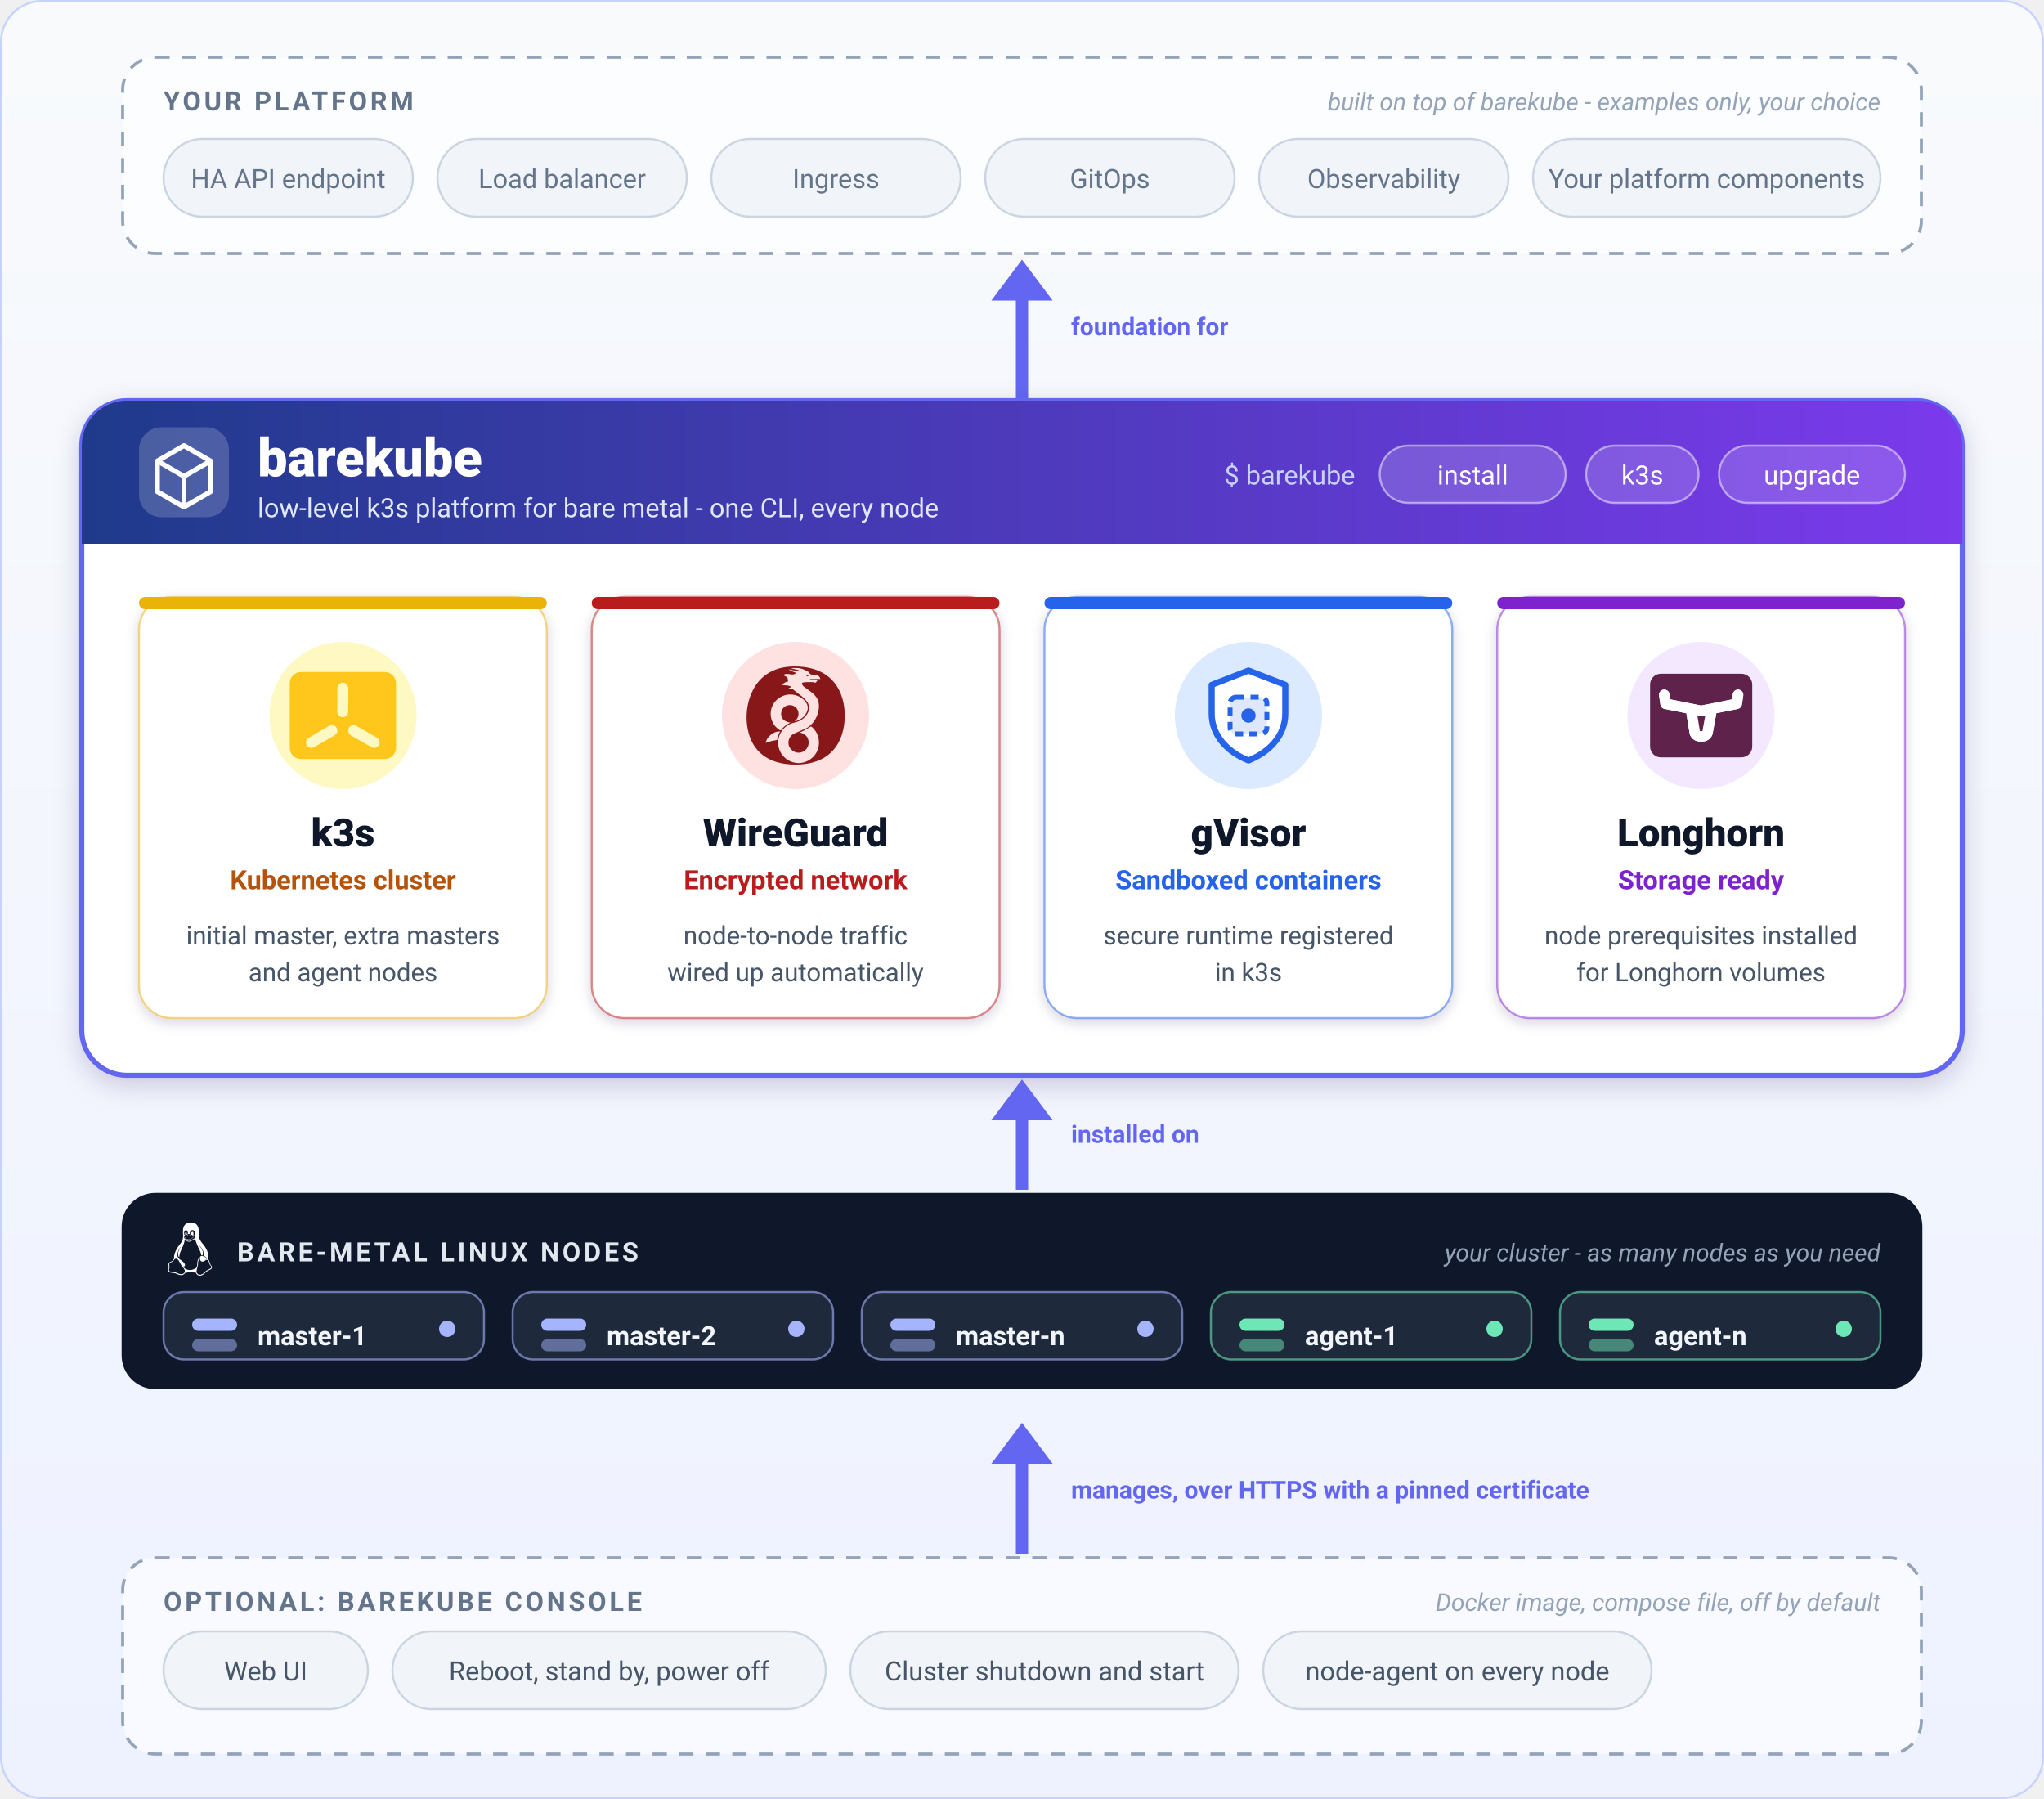
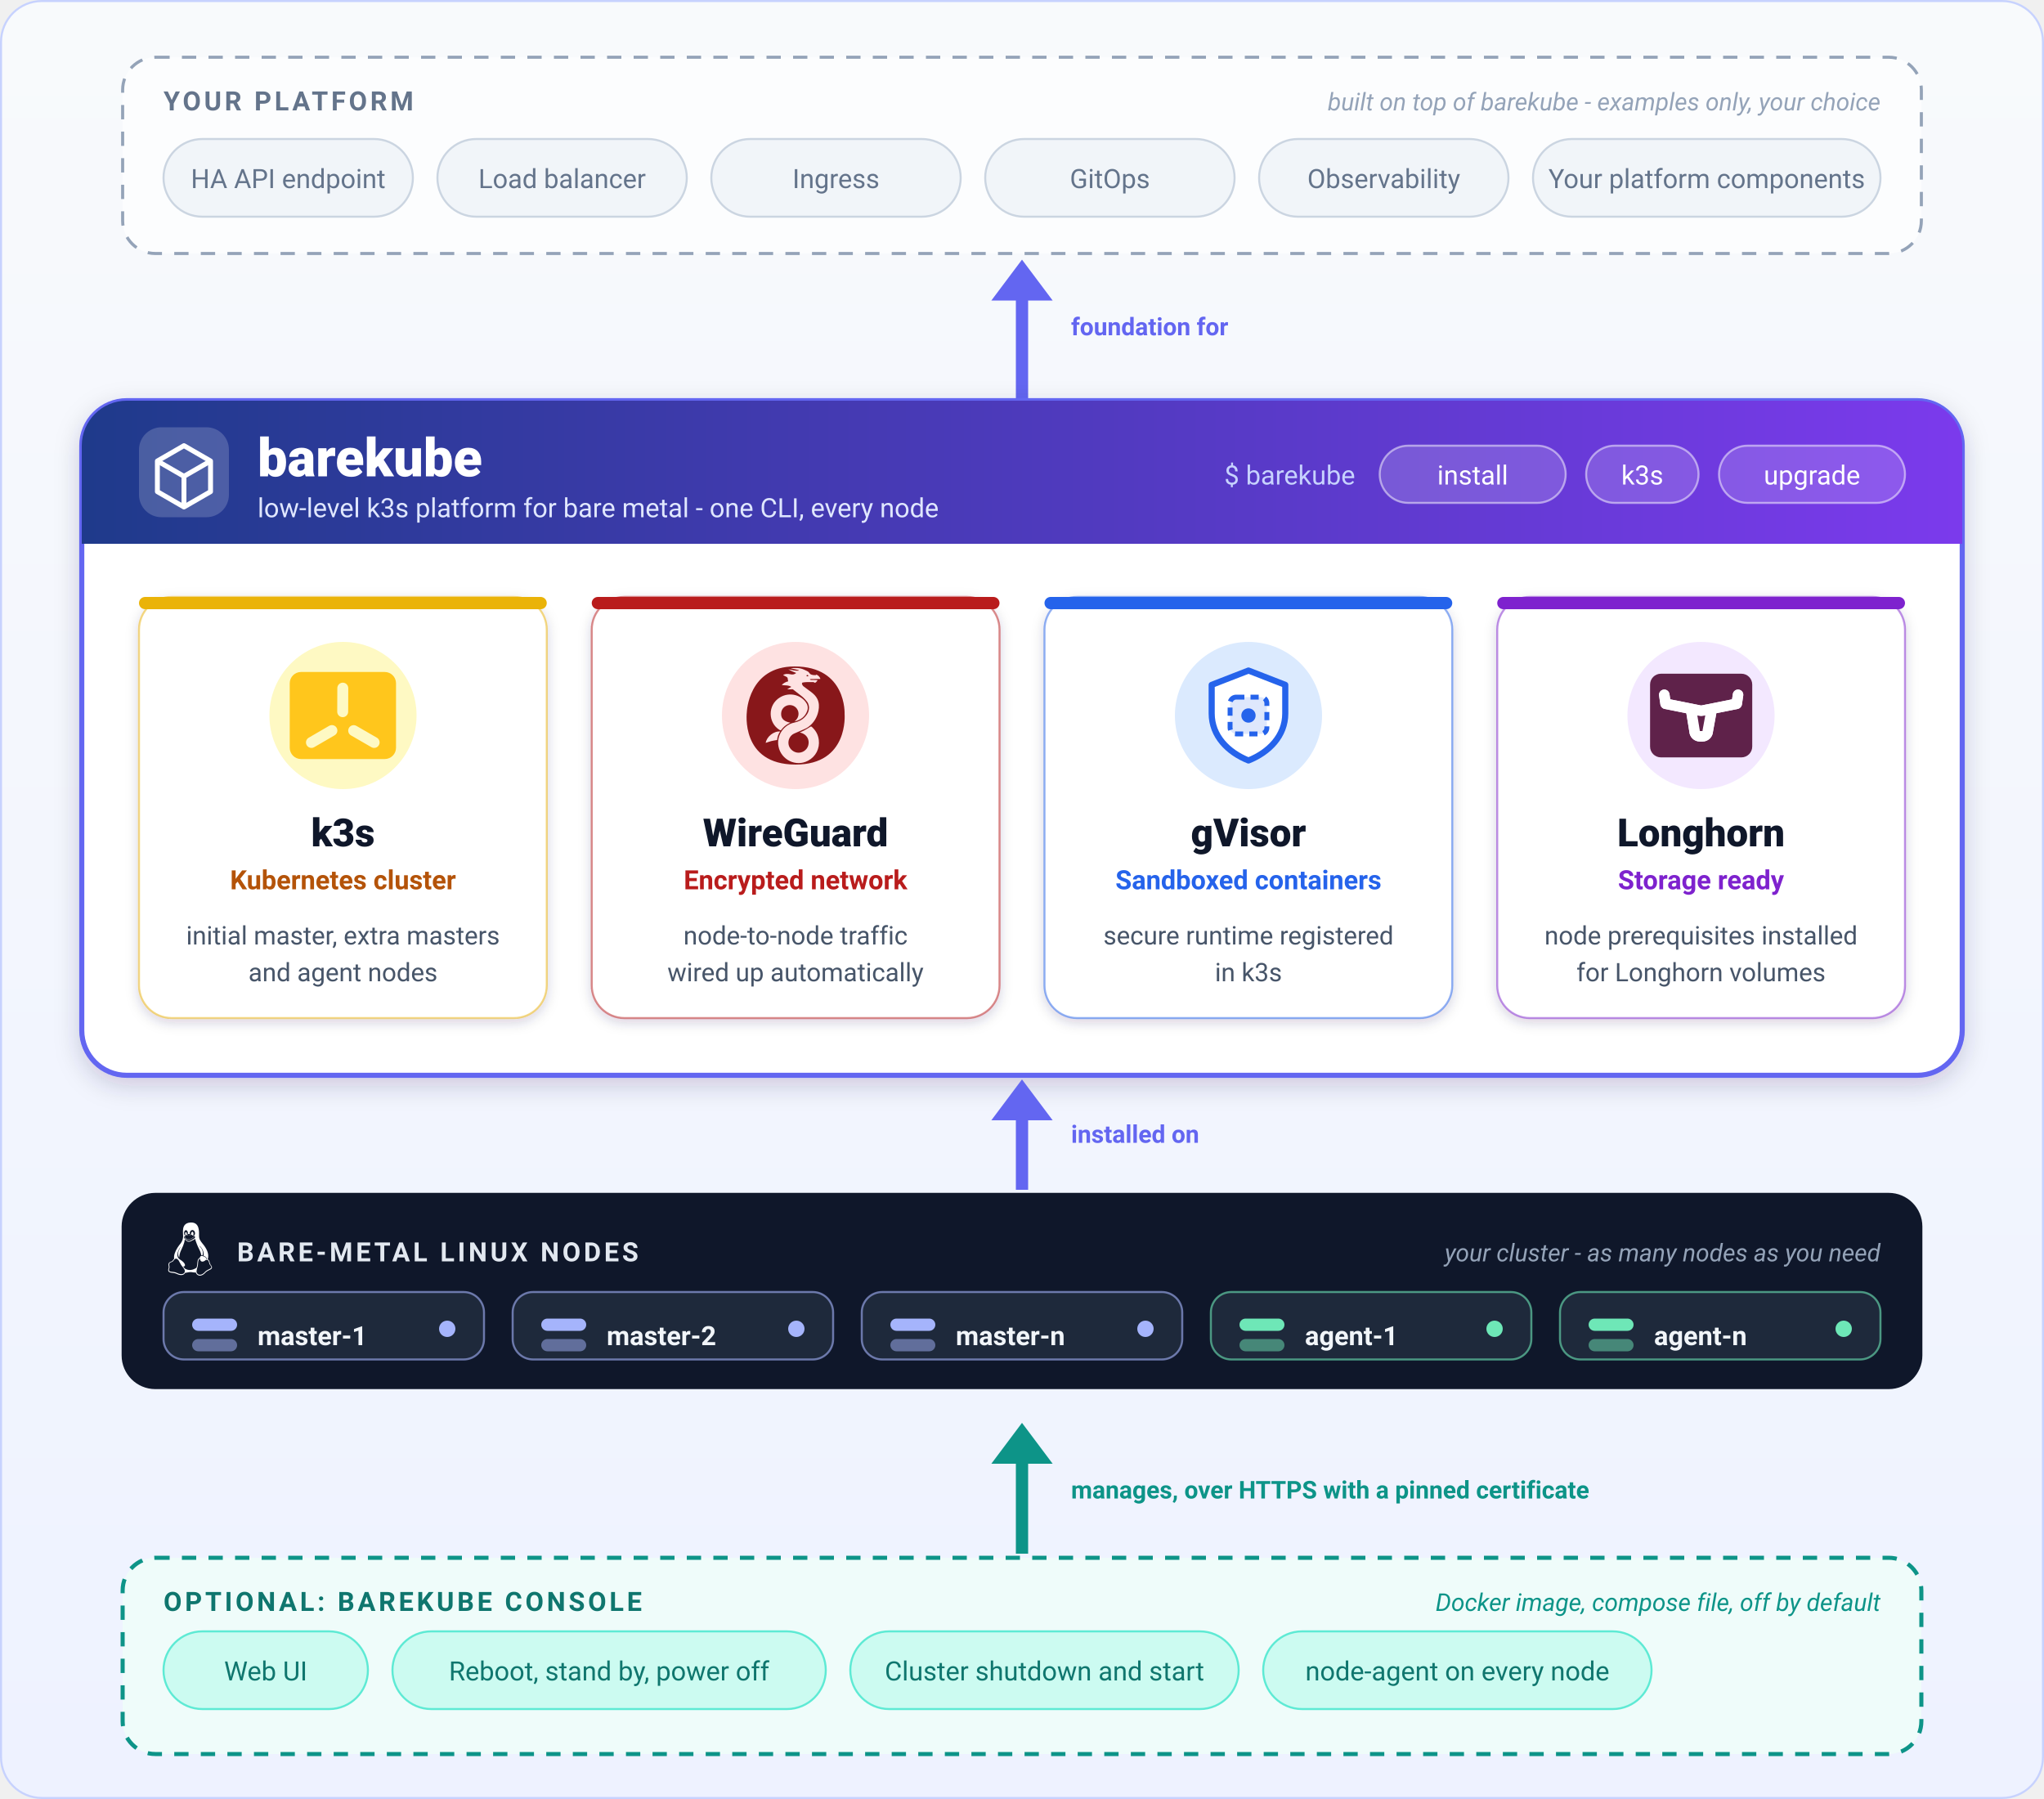
<svg xmlns="http://www.w3.org/2000/svg" viewBox="0 0 1000 880" width="1000" height="880" role="img" aria-labelledby="t d">
  <defs>
    <linearGradient id="hdr" x1="0" y1="0" x2="1" y2="0">
      <stop offset="0" stop-color="#1e3a8a" />
      <stop offset="1" stop-color="#7c3aed" />
    </linearGradient>
    <linearGradient id="bg" x1="0" y1="0" x2="0" y2="1">
      <stop offset="0" stop-color="#f8fafc" />
      <stop offset="1" stop-color="#eef2ff" />
    </linearGradient>
    <filter id="sh" x="-10%" y="-10%" width="120%" height="130%">
      <feDropShadow dx="0" dy="4" stdDeviation="6" flood-color="#1e1b4b" flood-opacity="0.18" />
    </filter>
    <filter id="shs" x="-10%" y="-10%" width="120%" height="130%">
      <feDropShadow dx="0" dy="2" stdDeviation="3" flood-color="#1e1b4b" flood-opacity="0.18" />
    </filter>
    <style>text{font-family:-apple-system,"Segoe UI",Roboto,Helvetica,Arial,sans-serif}</style>
  </defs>
  <rect x="0.5" y="0.5" width="999" height="879" rx="20" fill="url(#bg)" stroke="#c7d2fe" />
  <rect x="60" y="28" width="880" height="96" rx="16" fill="#ffffff" fill-opacity="0.6" stroke="#94a3b8" stroke-width="1.5" stroke-dasharray="7 6" />
  <text x="80" y="54" font-size="13" font-weight="700" letter-spacing="1.5" fill="#64748b">YOUR PLATFORM</text>
  <text x="920" y="54" text-anchor="end" font-size="12" fill="#94a3b8" font-style="italic">built on top of barekube - examples only, your choice</text>
  <rect x="80" y="68" width="122" height="38" rx="19" fill="#f1f5f9" stroke="#cbd5e1" />
  <text x="141.0" y="92" text-anchor="middle" font-size="13" fill="#64748b">HA API endpoint</text>
  <rect x="214" y="68" width="122" height="38" rx="19" fill="#f1f5f9" stroke="#cbd5e1" />
  <text x="275.0" y="92" text-anchor="middle" font-size="13" fill="#64748b">Load balancer</text>
  <rect x="348" y="68" width="122" height="38" rx="19" fill="#f1f5f9" stroke="#cbd5e1" />
  <text x="409.0" y="92" text-anchor="middle" font-size="13" fill="#64748b">Ingress</text>
  <rect x="482" y="68" width="122" height="38" rx="19" fill="#f1f5f9" stroke="#cbd5e1" />
  <text x="543.0" y="92" text-anchor="middle" font-size="13" fill="#64748b">GitOps</text>
  <rect x="616" y="68" width="122" height="38" rx="19" fill="#f1f5f9" stroke="#cbd5e1" />
  <text x="677.0" y="92" text-anchor="middle" font-size="13" fill="#64748b">Observability</text>
  <rect x="750" y="68" width="170" height="38" rx="19" fill="#f1f5f9" stroke="#cbd5e1" />
  <text x="835.0" y="92" text-anchor="middle" font-size="13" fill="#64748b">Your platform components</text>
  <path d="M497.0 198 V147 H485 L500 127 L515 147 H503.0 V198 Z" fill="#6366f1" />
  <text x="524" y="164" font-size="12" fill="#6366f1" font-weight="600">foundation for</text>
  <rect x="40" y="196" width="920" height="330" rx="22" fill="#ffffff" stroke="#6366f1" stroke-width="2.5" filter="url(#sh)" />
  <path d="M40 218 a22 22 0 0 1 22 -22 h876 a22 22 0 0 1 22 22 v48 h-920 z" fill="url(#hdr)" />
  <g transform="translate(68,209)">
    <rect width="44" height="44" rx="11" fill="#fff" fill-opacity="0.18" />
    <path d="M22 9 L35 16.5 V31.5 L22 39 L9 31.5 V16.5 Z" fill="none" stroke="#fff" stroke-width="2.4" stroke-linejoin="round" />
    <path d="M9 16.5 L22 24 L35 16.5 M22 24 V39" fill="none" stroke="#fff" stroke-width="2.4" stroke-linejoin="round" />
  </g>
  <text x="126" y="233" font-size="26" font-weight="800" fill="#fff">barekube</text>
  <text x="126" y="253" font-size="13" fill="#e0e7ff">low-level k3s platform for bare metal - one CLI, every node</text>
  <rect x="841" y="218" width="91" height="28" rx="14" fill="#fff" fill-opacity="0.16" stroke="#fff" stroke-opacity="0.5" />
  <text x="886.5" y="237" text-anchor="middle" font-size="13" font-family="ui-monospace,Menlo,Consolas,monospace" fill="#fff">upgrade</text>
  <rect x="776" y="218" width="55" height="28" rx="14" fill="#fff" fill-opacity="0.16" stroke="#fff" stroke-opacity="0.5" />
  <text x="803.5" y="237" text-anchor="middle" font-size="13" font-family="ui-monospace,Menlo,Consolas,monospace" fill="#fff">k3s</text>
  <rect x="675" y="218" width="91" height="28" rx="14" fill="#fff" fill-opacity="0.16" stroke="#fff" stroke-opacity="0.5" />
  <text x="720.5" y="237" text-anchor="middle" font-size="13" font-family="ui-monospace,Menlo,Consolas,monospace" fill="#fff">install</text>
  <text x="663" y="237" text-anchor="end" font-size="13" font-family="ui-monospace,Menlo,Consolas,monospace" fill="#c7d2fe">$ barekube</text>
  <g filter="url(#shs)">
    <rect x="68.0" y="292" width="199.5" height="206" rx="16" fill="#ffffff" stroke="#eab308" stroke-opacity="0.5" />
  </g>
  <rect x="68.0" y="292" width="199.5" height="6" rx="3" fill="#eab308" />
  <circle cx="167.8" cy="350" r="36" fill="#fef9c3" />
  <svg x="141.75" y="324" width="52" height="52" viewBox="0 0 194.256 159.089" preserveAspectRatio="xMidYMid meet">
    <path fill="#ffc61c" d="M173.695,0H20.561A20.621,20.621,0,0,0-0,20.561V138.528a20.621,20.621,0,0,0,20.561,20.561H173.695a20.621,20.621,0,0,0,20.561-20.561V20.561A20.621,20.621,0,0,0,173.695,0ZM82.083,115.687,44.711,137.405a10,10,0,1,1-10.049-17.292L72.034,98.395a10,10,0,1,1,10.049,17.292ZM96.785,82.598h-.045A10,10,0,0,1,86.784,72.554l.188-43.053a10.001,10.001,0,0,1,9.999-9.957h.045a10,10,0,0,1,9.956,10.043l-.188,43.053A10.001,10.001,0,0,1,96.785,82.598Zm66.125,51.157a9.996,9.996,0,0,1-13.66,3.66l-37.427-21.608a10,10,0,0,1,10-17.32l37.427,21.608A9.999,9.999,0,0,1,162.91,133.755Z" />
  </svg>
  <text x="167.8" y="414" text-anchor="middle" font-size="19" font-weight="800" fill="#0f172a">k3s</text>
  <text x="167.8" y="435" text-anchor="middle" font-size="13" font-weight="600" fill="#b45309">Kubernetes cluster</text>
  <text x="167.8" y="462" text-anchor="middle" font-size="12.5" fill="#475569">initial master, extra masters</text>
  <text x="167.8" y="480" text-anchor="middle" font-size="12.5" fill="#475569">and agent nodes</text>
  <g filter="url(#shs)">
    <rect x="289.5" y="292" width="199.5" height="206" rx="16" fill="#ffffff" stroke="#b91c1c" stroke-opacity="0.5" />
  </g>
  <rect x="289.5" y="292" width="199.5" height="6" rx="3" fill="#b91c1c" />
  <circle cx="389.2" cy="350" r="36" fill="#fee2e2" />
  <svg x="365.25" y="326" width="48" height="48" viewBox="0 0 24 24" preserveAspectRatio="xMidYMid meet">
    <path fill="#88171a" fill-rule="evenodd" d="M23.98 11.645S24.533 0 11.735 0C.418 0 .064 11.17.064 11.17S-1.6 24 11.997 24C25.04 24 23.98 11.645 23.98 11.645zM8.155 7.576c2.4-1.47 5.469-.571 6.618 1.638.218.419.246 1.063.108 1.503-.477 1.516-1.601 2.366-3.145 2.728.455-.39.817-.832.933-1.442a2.112 2.112 0 0 0-.364-1.677 2.14 2.14 0 0 0-2.465-.75c-.95.36-1.47 1.228-1.377 2.294.087.99.839 1.632 2.245 1.876-.21.111-.372.193-.53.281a5.113 5.113 0 0 0-1.644 1.43c-.143.192-.24.208-.458.075-2.827-1.729-3.009-6.067.078-7.956zM6.04 18.258c-.455.116-.895.286-1.359.438.227-1.532 2.021-2.943 3.539-2.782a3.91 3.91 0 0 0-.74 2.072c-.504.093-.98.155-1.44.272zM15.703 3.3c.448.017.898.01 1.347.02a2.324 2.324 0 0 1 .334.047 3.249 3.249 0 0 1-.34.434c-.16.15-.341.296-.573.069-.055-.055-.187-.042-.283-.044-.447-.005-.894-.02-1.34-.003a8.323 8.323 0 0 0-1.154.118c-.072.013-.178.25-.146.338.078.207.191.435.359.567.619.49 1.277.928 1.9 1.413.604.472 1.167.99 1.51 1.7.446.928.46 1.9.267 2.877-.322 1.63-1.147 2.98-2.483 3.962-.538.395-1.205.62-1.821.903-.543.25-1.1.465-1.644.712-.98.446-1.53 1.51-1.369 2.615.149 1.015 1.04 1.862 2.059 2.037 1.223.21 2.486-.586 2.785-1.83.336-1.397-.423-2.646-1.845-3.024l-.256-.066c.38-.17.708-.291 1.012-.458q.793-.437 1.558-.925c.15-.096.231-.096.36.014.977.846 1.56 1.898 1.724 3.187.27 2.135-.74 4.096-2.646 5.101-2.948 1.555-6.557-.215-7.208-3.484-.558-2.8 1.418-5.34 3.797-5.83 1.023-.211 1.958-.637 2.685-1.425.47-.508.697-.944.775-1.141a3.165 3.165 0 0 0 .217-1.158 2.71 2.71 0 0 0-.237-.992c-.248-.566-1.2-1.466-1.435-1.656l-2.24-1.754c-.079-.065-.168-.06-.36-.047-.23.016-.815.048-1.067-.018.204-.155.76-.38 1-.56-.726-.49-1.554-.314-2.315-.46.176-.328 1.046-.831 1.541-.888a7.323 7.323 0 0 0-.135-.822c-.03-.111-.154-.22-.263-.283-.262-.154-.541-.281-.843-.434a1.755 1.755 0 0 1 .906-.28 3.385 3.385 0 0 1 .908.088c.54.123.97.042 1.399-.324-.338-.136-.676-.26-1.003-.407a9.843 9.843 0 0 1-.942-.493c.85.118 1.671.437 2.54.32l.022-.118-2.018-.47c1.203-.11 2.323-.128 3.384.388.299.146.61.266.897.432.14.08.233.24.348.365.09.098.164.23.276.29.424.225.89.234 1.366.223l.01-.16c.479.15 1.017.702 1.017 1.105-.776 0-1.55-.003-2.325.004-.083 0-.165.061-.247.094.078.046.155.128.235.131z M14.703 2.153a.118.118 0 0 0-.016.19.179.179 0 0 0 .246.065c.075-.038.148-.078.238-.125-.072-.062-.13-.114-.19-.163-.106-.087-.193-.032-.278.033z" />
  </svg>
  <text x="389.2" y="414" text-anchor="middle" font-size="19" font-weight="800" fill="#0f172a">WireGuard</text>
  <text x="389.2" y="435" text-anchor="middle" font-size="13" font-weight="600" fill="#b91c1c">Encrypted network</text>
  <text x="389.2" y="462" text-anchor="middle" font-size="12.5" fill="#475569">node-to-node traffic</text>
  <text x="389.2" y="480" text-anchor="middle" font-size="12.5" fill="#475569">wired up automatically</text>
  <g filter="url(#shs)">
    <rect x="511.0" y="292" width="199.5" height="206" rx="16" fill="#ffffff" stroke="#2563eb" stroke-opacity="0.5" />
  </g>
  <rect x="511.0" y="292" width="199.5" height="6" rx="3" fill="#2563eb" />
  <circle cx="610.8" cy="350" r="36" fill="#dbeafe" />
  <g transform="translate(586.8,326)">
    <path d="M24 2 L42 9 V23 C42 34 34 42 24 46 C14 42 6 34 6 23 V9 Z" fill="#fff" stroke="#2563eb" stroke-width="3" stroke-linejoin="round" />
    <rect x="15" y="15" width="18" height="18" rx="3" fill="#2563eb" fill-opacity="0.15" stroke="#2563eb" stroke-width="2.4" stroke-dasharray="4 3" />
    <circle cx="24" cy="24" r="3.5" fill="#2563eb" />
  </g>
  <text x="610.8" y="414" text-anchor="middle" font-size="19" font-weight="800" fill="#0f172a">gVisor</text>
  <text x="610.8" y="435" text-anchor="middle" font-size="13" font-weight="600" fill="#2563eb">Sandboxed containers</text>
  <text x="610.8" y="462" text-anchor="middle" font-size="12.5" fill="#475569">secure runtime registered</text>
  <text x="610.8" y="480" text-anchor="middle" font-size="12.5" fill="#475569">in k3s</text>
  <g filter="url(#shs)">
    <rect x="732.5" y="292" width="199.5" height="206" rx="16" fill="#ffffff" stroke="#7e22ce" stroke-opacity="0.5" />
  </g>
  <rect x="732.5" y="292" width="199.5" height="6" rx="3" fill="#7e22ce" />
  <circle cx="832.2" cy="350" r="36" fill="#f3e8ff" />
  <svg x="806.25" y="324" width="52" height="52" viewBox="0 0 356.98 294.48" preserveAspectRatio="xMidYMid meet">
    <path fill="#5f224a" d="M313.862,6.87H43.379A36.423,36.423,0,0,0,7.062,43.186V251.554A36.423,36.423,0,0,0,43.379,287.87h270.483a36.423,36.423,0,0,0,36.316-36.316V43.186A36.423,36.423,0,0,0,313.862,6.87Zm6.106,73.418-.004.027L315.545,110.342a17.664,17.664,0,0,1-14.017,14.75L229.697,139.433c-.012.072-.015.143-.028.215L218.424,201.205a35.373,35.373,0,0,1-35.278,33.459H174.092a35.372,35.372,0,0,1-35.288-33.662l-9.964-61.309L55.712,125.092A17.664,17.664,0,0,1,41.695,110.342L37.276,80.315A17.663,17.663,0,0,1,72.226,75.171l2.606,17.715L178.62,113.607,282.408,92.886,285.014,75.171a17.663,17.663,0,1,1,34.954,5.117Z" />
    <path fill="#fff" d="M305.05,60.253A17.663,17.663,0,0,0,285.014,75.171l-2.606,17.715L178.62,113.607,74.832,92.886,72.226,75.171a17.663,17.663,0,0,0-34.95,5.144L41.695,110.342a17.664,17.664,0,0,0,14.017,14.75l73.128,14.6,9.964,61.309a35.372,35.372,0,0,0,35.288,33.662h9.054A35.373,35.373,0,0,0,218.424,201.205L229.669,139.648c.013-.072.016-.143.028-.215l71.831-14.341a17.664,17.664,0,0,0,14.017-14.75l4.419-30.027.004-.027A17.663,17.663,0,0,0,305.05,60.253ZM183.434,196.163a17.66,17.66,0,0,0-.288,3.175h-9.054a17.532,17.532,0,0,0-.229-2.834l-8.034-49.427,9.333,1.863a17.681,17.681,0,0,0,6.917,0l10.361-2.069Z" />
    <path fill="#5f224a" d="M178.62,149.282a17.679,17.679,0,0,1-3.458-.342l-9.333-1.863,8.034,49.427a17.532,17.532,0,0,1,.229,2.834h9.054a17.66,17.66,0,0,1,.288-3.175l9.005-49.291-10.361,2.069A17.679,17.679,0,0,1,178.62,149.282Z" />
  </svg>
  <text x="832.2" y="414" text-anchor="middle" font-size="19" font-weight="800" fill="#0f172a">Longhorn</text>
  <text x="832.2" y="435" text-anchor="middle" font-size="13" font-weight="600" fill="#7e22ce">Storage ready</text>
  <text x="832.2" y="462" text-anchor="middle" font-size="12.5" fill="#475569">node prerequisites installed</text>
  <text x="832.2" y="480" text-anchor="middle" font-size="12.5" fill="#475569">for Longhorn volumes</text>
  <path d="M497.0 582 V548 H485 L500 528 L515 548 H503.0 V582 Z" fill="#6366f1" />
  <text x="524" y="559" font-size="12" fill="#6366f1" font-weight="600">installed on</text>
  <rect x="60" y="584" width="880" height="95" rx="16" fill="#0f172a" stroke="#0f172a" />
  <svg x="80" y="598" width="26" height="26" viewBox="0 0 24 24" preserveAspectRatio="xMidYMid meet">
    <path fill="#fff" d="M12.504 0c-.155 0-.315.008-.48.021-4.226.333-3.105 4.807-3.17 6.298-.076 1.092-.3 1.953-1.05 3.02-.885 1.051-2.127 2.75-2.716 4.521-.278.832-.41 1.684-.287 2.489a.424.424 0 00-.11.135c-.26.268-.45.6-.663.839-.199.199-.485.267-.797.4-.313.136-.658.269-.864.68-.09.189-.136.394-.132.602 0 .199.027.4.055.536.058.399.116.728.04.97-.249.68-.28 1.145-.106 1.484.174.334.535.47.94.601.81.2 1.91.135 2.774.6.926.466 1.866.67 2.616.47.526-.116.97-.464 1.208-.946.587-.003 1.23-.269 2.26-.334.699-.058 1.574.267 2.577.2.025.134.063.198.114.333l.003.003c.391.778 1.113 1.132 1.884 1.071.771-.06 1.592-.536 2.257-1.306.631-.765 1.683-1.084 2.378-1.503.348-.199.629-.469.649-.853.023-.4-.2-.811-.714-1.376v-.097l-.003-.003c-.17-.2-.25-.535-.338-.926-.085-.401-.182-.786-.492-1.046h-.003c-.059-.054-.123-.067-.188-.135a.357.357 0 00-.19-.064c.431-1.278.264-2.55-.173-3.694-.533-1.41-1.465-2.638-2.175-3.483-.796-1.005-1.576-1.957-1.56-3.368.026-2.152.236-6.133-3.544-6.139zm.529 3.405h.013c.213 0 .396.062.584.198.19.135.33.332.438.533.105.259.158.459.166.724 0-.02.006-.04.006-.06v.105a.086.086 0 01-.004-.021l-.004-.024a1.807 1.807 0 01-.15.706.953.953 0 01-.213.335.71.71 0 00-.088-.042c-.104-.045-.198-.064-.284-.133a1.312 1.312 0 00-.22-.066c.05-.06.146-.133.183-.198.053-.128.082-.264.088-.402v-.02a1.21 1.21 0 00-.061-.4c-.045-.134-.101-.2-.183-.333-.084-.066-.167-.132-.267-.132h-.016c-.093 0-.176.03-.262.132a.8.8 0 00-.205.334 1.18 1.18 0 00-.09.4v.019c.002.089.008.179.02.267-.193-.067-.438-.135-.607-.202a1.635 1.635 0 01-.018-.2v-.02a1.772 1.772 0 01.15-.768c.082-.22.232-.406.43-.533a.985.985 0 01.594-.2zm-2.962.059h.036c.142 0 .27.048.399.135.146.129.264.288.344.465.09.199.14.4.153.667v.004c.007.134.006.2-.002.266v.08c-.03.007-.056.018-.083.024-.152.055-.274.135-.393.2.012-.09.013-.18.003-.267v-.015c-.012-.133-.04-.2-.082-.333a.613.613 0 00-.166-.267.248.248 0 00-.183-.064h-.021c-.071.006-.13.04-.186.132a.552.552 0 00-.12.27.944.944 0 00-.023.33v.015c.012.135.037.2.08.334.046.134.098.2.166.268.01.009.02.018.034.024-.07.057-.117.07-.176.136a.304.304 0 01-.131.068 2.62 2.62 0 01-.275-.402 1.772 1.772 0 01-.155-.667 1.759 1.759 0 01.08-.668 1.43 1.43 0 01.283-.535c.128-.133.26-.2.418-.2zm1.37 1.706c.332 0 .733.065 1.216.399.293.2.523.269 1.052.468h.003c.255.136.405.266.478.399v-.131a.571.571 0 01.016.47c-.123.31-.516.643-1.063.842v.002c-.268.135-.501.333-.775.465-.276.135-.588.292-1.012.267a1.139 1.139 0 01-.448-.067 3.566 3.566 0 01-.322-.198c-.195-.135-.363-.332-.612-.465v-.005h-.005c-.4-.246-.616-.512-.686-.71-.07-.268-.005-.47.193-.6.224-.135.38-.271.483-.336.104-.074.143-.102.176-.131h.002v-.003c.169-.202.436-.47.839-.601.139-.036.294-.065.466-.065zm2.8 2.142c.358 1.417 1.196 3.475 1.735 4.473.286.534.855 1.659 1.102 3.024.156-.005.33.018.513.064.646-1.671-.546-3.467-1.089-3.966-.22-.2-.232-.335-.123-.335.59.534 1.365 1.572 1.646 2.757.13.535.16 1.104.021 1.67.067.028.135.06.205.067 1.032.534 1.413.938 1.23 1.537v-.043c-.06-.003-.12 0-.18 0h-.016c.151-.467-.182-.825-1.065-1.224-.915-.4-1.646-.336-1.77.465-.008.043-.013.066-.018.135-.068.023-.139.053-.209.064-.43.268-.662.669-.793 1.187-.13.533-.17 1.156-.205 1.869v.003c-.02.334-.17.838-.319 1.35-1.5 1.072-3.58 1.538-5.348.334a2.645 2.645 0 00-.402-.533 1.45 1.45 0 00-.275-.333c.182 0 .338-.03.465-.067a.615.615 0 00.314-.334c.108-.267 0-.697-.345-1.163-.345-.467-.931-.995-1.788-1.521-.63-.4-.986-.87-1.15-1.396-.165-.534-.143-1.085-.015-1.645.245-1.07.873-2.11 1.274-2.763.107-.065.037.135-.408.974-.396.751-1.14 2.497-.122 3.854a8.123 8.123 0 01.647-2.876c.564-1.278 1.743-3.504 1.836-5.268.048.036.217.135.289.202.218.133.38.333.59.465.21.201.477.335.876.335.039.003.075.006.11.006.412 0 .73-.134.997-.268.29-.134.52-.334.74-.4h.005c.467-.135.835-.402 1.044-.7zm2.185 8.958c.037.6.343 1.245.882 1.377.588.134 1.434-.333 1.791-.765l.211-.01c.315-.007.577.01.847.268l.003.003c.208.199.305.53.391.876.085.4.154.78.409 1.066.486.527.645.906.636 1.14l.003-.007v.018l-.003-.012c-.015.262-.185.396-.498.595-.63.401-1.746.712-2.457 1.57-.618.737-1.37 1.14-2.036 1.191-.664.053-1.237-.2-1.574-.898l-.005-.003c-.21-.4-.12-1.025.056-1.69.176-.668.428-1.344.463-1.897.037-.714.076-1.335.195-1.814.12-.465.308-.797.641-.984l.045-.022zm-10.814.049h.01c.053 0 .105.005.157.014.376.055.706.333 1.023.752l.91 1.664.003.003c.243.533.754 1.064 1.189 1.637.434.598.77 1.131.729 1.57v.006c-.057.744-.48 1.148-1.125 1.294-.645.135-1.52.002-2.395-.464-.968-.536-2.118-.469-2.857-.602-.369-.066-.61-.2-.723-.4-.11-.2-.113-.602.123-1.23v-.004l.002-.003c.117-.334.03-.752-.027-1.118-.055-.401-.083-.71.043-.94.16-.334.396-.4.69-.533.294-.135.64-.202.915-.47h.002v-.002c.256-.268.445-.601.668-.838.19-.201.38-.336.663-.336zm7.159-9.074c-.435.201-.945.535-1.488.535-.542 0-.97-.267-1.28-.466-.154-.134-.28-.268-.373-.335-.164-.134-.144-.333-.074-.333.109.016.129.134.199.2.096.066.215.2.36.333.292.2.68.467 1.167.467.485 0 1.053-.267 1.398-.466.195-.135.445-.334.648-.467.156-.136.149-.267.279-.267.128.016.034.134-.147.332a8.097 8.097 0 01-.69.468zm-1.082-1.583V5.64c-.006-.02.013-.042.029-.05.074-.043.18-.027.26.004.063 0 .16.067.15.135-.006.049-.085.066-.135.066-.055 0-.092-.043-.141-.068-.052-.018-.146-.008-.163-.065zm-.551 0c-.02.058-.113.049-.166.066-.047.025-.086.068-.14.068-.05 0-.13-.02-.136-.068-.01-.066.088-.133.15-.133.08-.031.184-.047.259-.005.019.009.036.03.03.05v.02h.003z" />
  </svg>
  <text x="116" y="617" font-size="13" font-weight="700" letter-spacing="1.5" fill="#e2e8f0">BARE-METAL LINUX NODES</text>
  <text x="920" y="617" text-anchor="end" font-size="12" fill="#94a3b8" font-style="italic">your cluster - as many nodes as you need</text>
  <rect x="80.0" y="632" width="156.8" height="33" rx="10" fill="#1e293b" stroke="#a5b4fc" stroke-opacity="0.6" />
  <rect x="94.0" y="645" width="22" height="6" rx="3" fill="#a5b4fc" />
  <rect x="94.0" y="655" width="22" height="6" rx="3" fill="#a5b4fc" fill-opacity="0.5" />
  <circle cx="218.8" cy="650" r="4" fill="#a5b4fc" />
  <text x="126.0" y="658" font-size="13" font-weight="700" fill="#f1f5f9">master-1</text>
  <rect x="250.8" y="632" width="156.8" height="33" rx="10" fill="#1e293b" stroke="#a5b4fc" stroke-opacity="0.6" />
  <rect x="264.8" y="645" width="22" height="6" rx="3" fill="#a5b4fc" />
  <rect x="264.8" y="655" width="22" height="6" rx="3" fill="#a5b4fc" fill-opacity="0.5" />
  <circle cx="389.6" cy="650" r="4" fill="#a5b4fc" />
  <text x="296.8" y="658" font-size="13" font-weight="700" fill="#f1f5f9">master-2</text>
  <rect x="421.6" y="632" width="156.8" height="33" rx="10" fill="#1e293b" stroke="#a5b4fc" stroke-opacity="0.6" />
  <rect x="435.6" y="645" width="22" height="6" rx="3" fill="#a5b4fc" />
  <rect x="435.6" y="655" width="22" height="6" rx="3" fill="#a5b4fc" fill-opacity="0.5" />
  <circle cx="560.4" cy="650" r="4" fill="#a5b4fc" />
  <text x="467.6" y="658" font-size="13" font-weight="700" fill="#f1f5f9">master-n</text>
  <rect x="592.4" y="632" width="156.8" height="33" rx="10" fill="#1e293b" stroke="#6ee7b7" stroke-opacity="0.6" />
  <rect x="606.4" y="645" width="22" height="6" rx="3" fill="#6ee7b7" />
  <rect x="606.4" y="655" width="22" height="6" rx="3" fill="#6ee7b7" fill-opacity="0.5" />
  <circle cx="731.2" cy="650" r="4" fill="#6ee7b7" />
  <text x="638.4" y="658" font-size="13" font-weight="700" fill="#f1f5f9">agent-1</text>
  <rect x="763.2" y="632" width="156.8" height="33" rx="10" fill="#1e293b" stroke="#6ee7b7" stroke-opacity="0.6" />
  <rect x="777.2" y="645" width="22" height="6" rx="3" fill="#6ee7b7" />
  <rect x="777.2" y="655" width="22" height="6" rx="3" fill="#6ee7b7" fill-opacity="0.5" />
  <circle cx="902.0" cy="650" r="4" fill="#6ee7b7" />
  <text x="809.2" y="658" font-size="13" font-weight="700" fill="#f1f5f9">agent-n</text>
-   <path d="M497.0 760 V716 H485 L500 696 L515 716 H503.0 V760 Z" fill="#6366f1" />
-   <text x="524" y="733" font-size="12" fill="#6366f1" font-weight="600">manages, over HTTPS with a pinned certificate</text>
-   <rect x="60" y="762" width="880" height="96" rx="16" fill="#ffffff" fill-opacity="0.6" stroke="#94a3b8" stroke-width="1.5" stroke-dasharray="7 6" />
-   <text x="80" y="788" font-size="13" font-weight="700" letter-spacing="1.5" fill="#64748b">OPTIONAL: BAREKUBE CONSOLE</text>
-   <text x="920" y="788" text-anchor="end" font-size="12" fill="#94a3b8" font-style="italic">Docker image, compose file, off by default</text>
-   <rect x="80" y="798" width="100" height="38" rx="19" fill="#f1f5f9" stroke="#cbd5e1" />
-   <text x="130.0" y="822" text-anchor="middle" font-size="13" fill="#475569">Web UI</text>
-   <rect x="192" y="798" width="212" height="38" rx="19" fill="#f1f5f9" stroke="#cbd5e1" />
-   <text x="298.0" y="822" text-anchor="middle" font-size="13" fill="#475569">Reboot, stand by, power off</text>
-   <rect x="416" y="798" width="190" height="38" rx="19" fill="#f1f5f9" stroke="#cbd5e1" />
-   <text x="511.0" y="822" text-anchor="middle" font-size="13" fill="#475569">Cluster shutdown and start</text>
-   <rect x="618" y="798" width="190" height="38" rx="19" fill="#f1f5f9" stroke="#cbd5e1" />
-   <text x="713.0" y="822" text-anchor="middle" font-size="13" fill="#475569">node-agent on every node</text>
+   <path d="M497.0 760 V716 H485 L500 696 L515 716 H503.0 V760 Z" fill="#0d9488" />
+   <text x="524" y="733" font-size="12" fill="#0d9488" font-weight="600">manages, over HTTPS with a pinned certificate</text>
+   <rect x="60" y="762" width="880" height="96" rx="16" fill="#f0fdfa" fill-opacity="0.9" stroke="#0d9488" stroke-width="2" stroke-dasharray="7 6" />
+   <text x="80" y="788" font-size="13" font-weight="700" letter-spacing="1.5" fill="#0f766e">OPTIONAL: BAREKUBE CONSOLE</text>
+   <text x="920" y="788" text-anchor="end" font-size="12" fill="#0d9488" font-style="italic">Docker image, compose file, off by default</text>
+   <rect x="80" y="798" width="100" height="38" rx="19" fill="#ccfbf1" stroke="#5eead4" />
+   <text x="130.0" y="822" text-anchor="middle" font-size="13" fill="#0f766e">Web UI</text>
+   <rect x="192" y="798" width="212" height="38" rx="19" fill="#ccfbf1" stroke="#5eead4" />
+   <text x="298.0" y="822" text-anchor="middle" font-size="13" fill="#0f766e">Reboot, stand by, power off</text>
+   <rect x="416" y="798" width="190" height="38" rx="19" fill="#ccfbf1" stroke="#5eead4" />
+   <text x="511.0" y="822" text-anchor="middle" font-size="13" fill="#0f766e">Cluster shutdown and start</text>
+   <rect x="618" y="798" width="190" height="38" rx="19" fill="#ccfbf1" stroke="#5eead4" />
+   <text x="713.0" y="822" text-anchor="middle" font-size="13" fill="#0f766e">node-agent on every node</text>
</svg>
